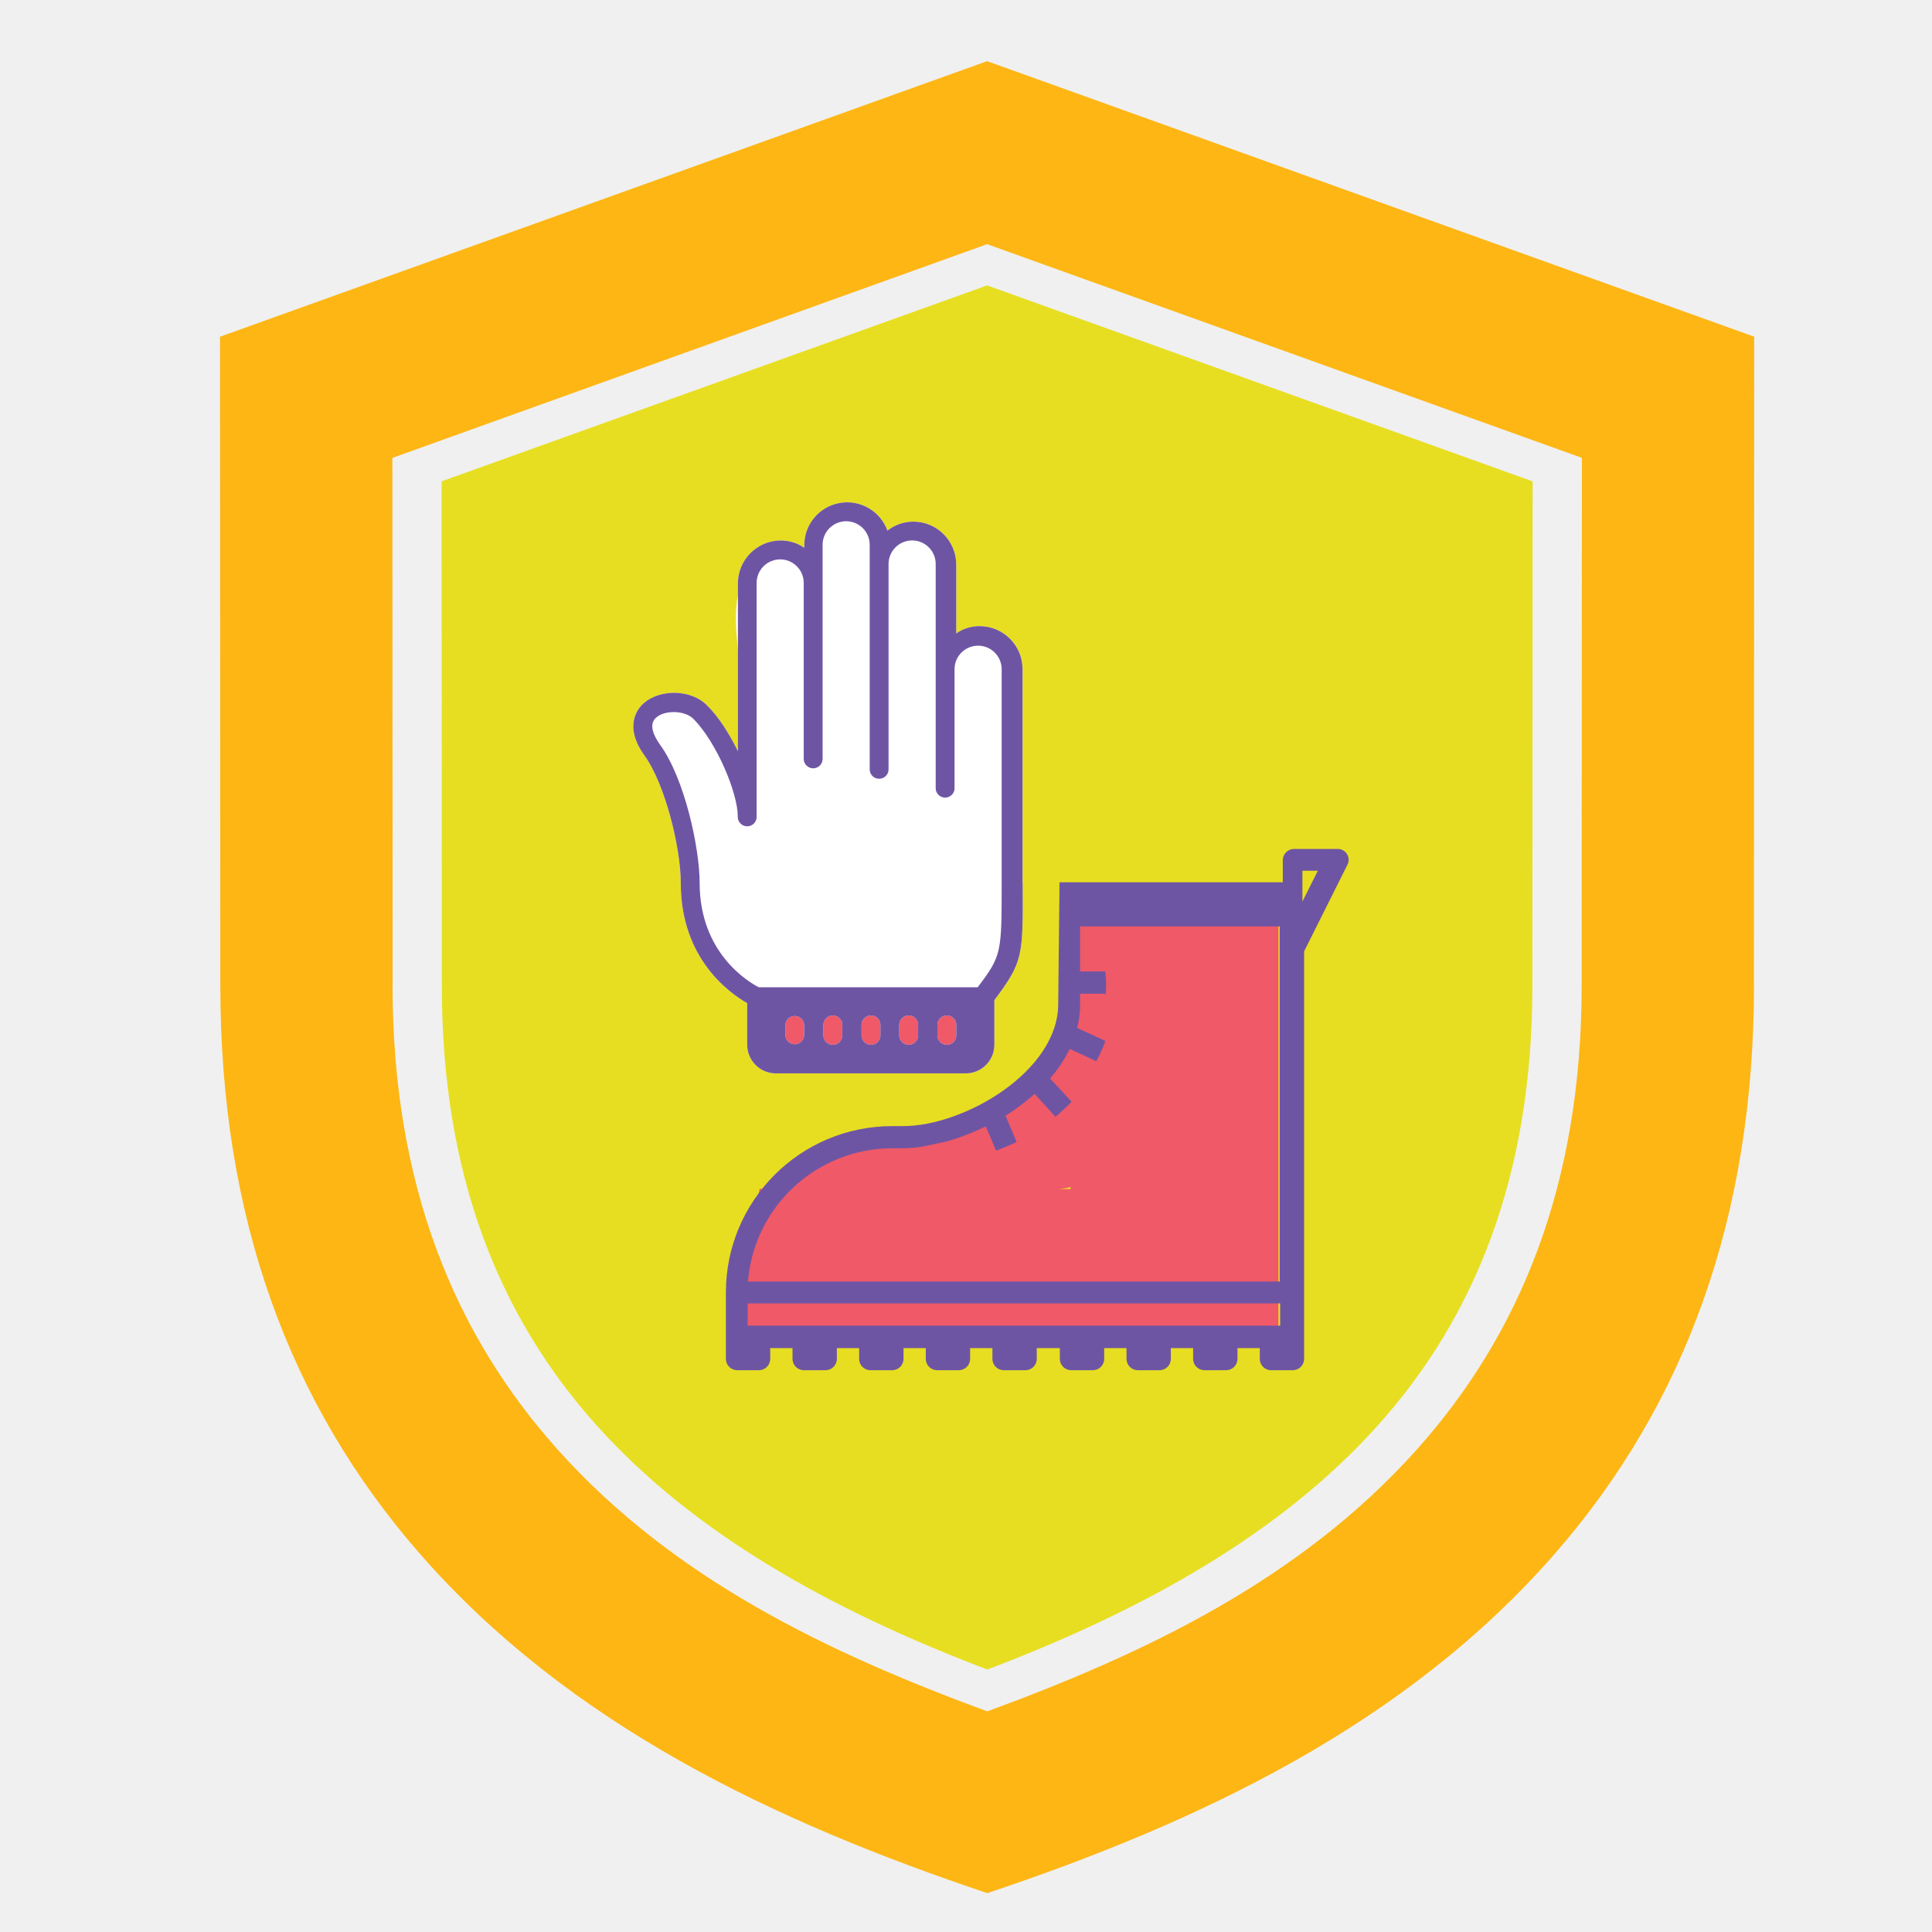
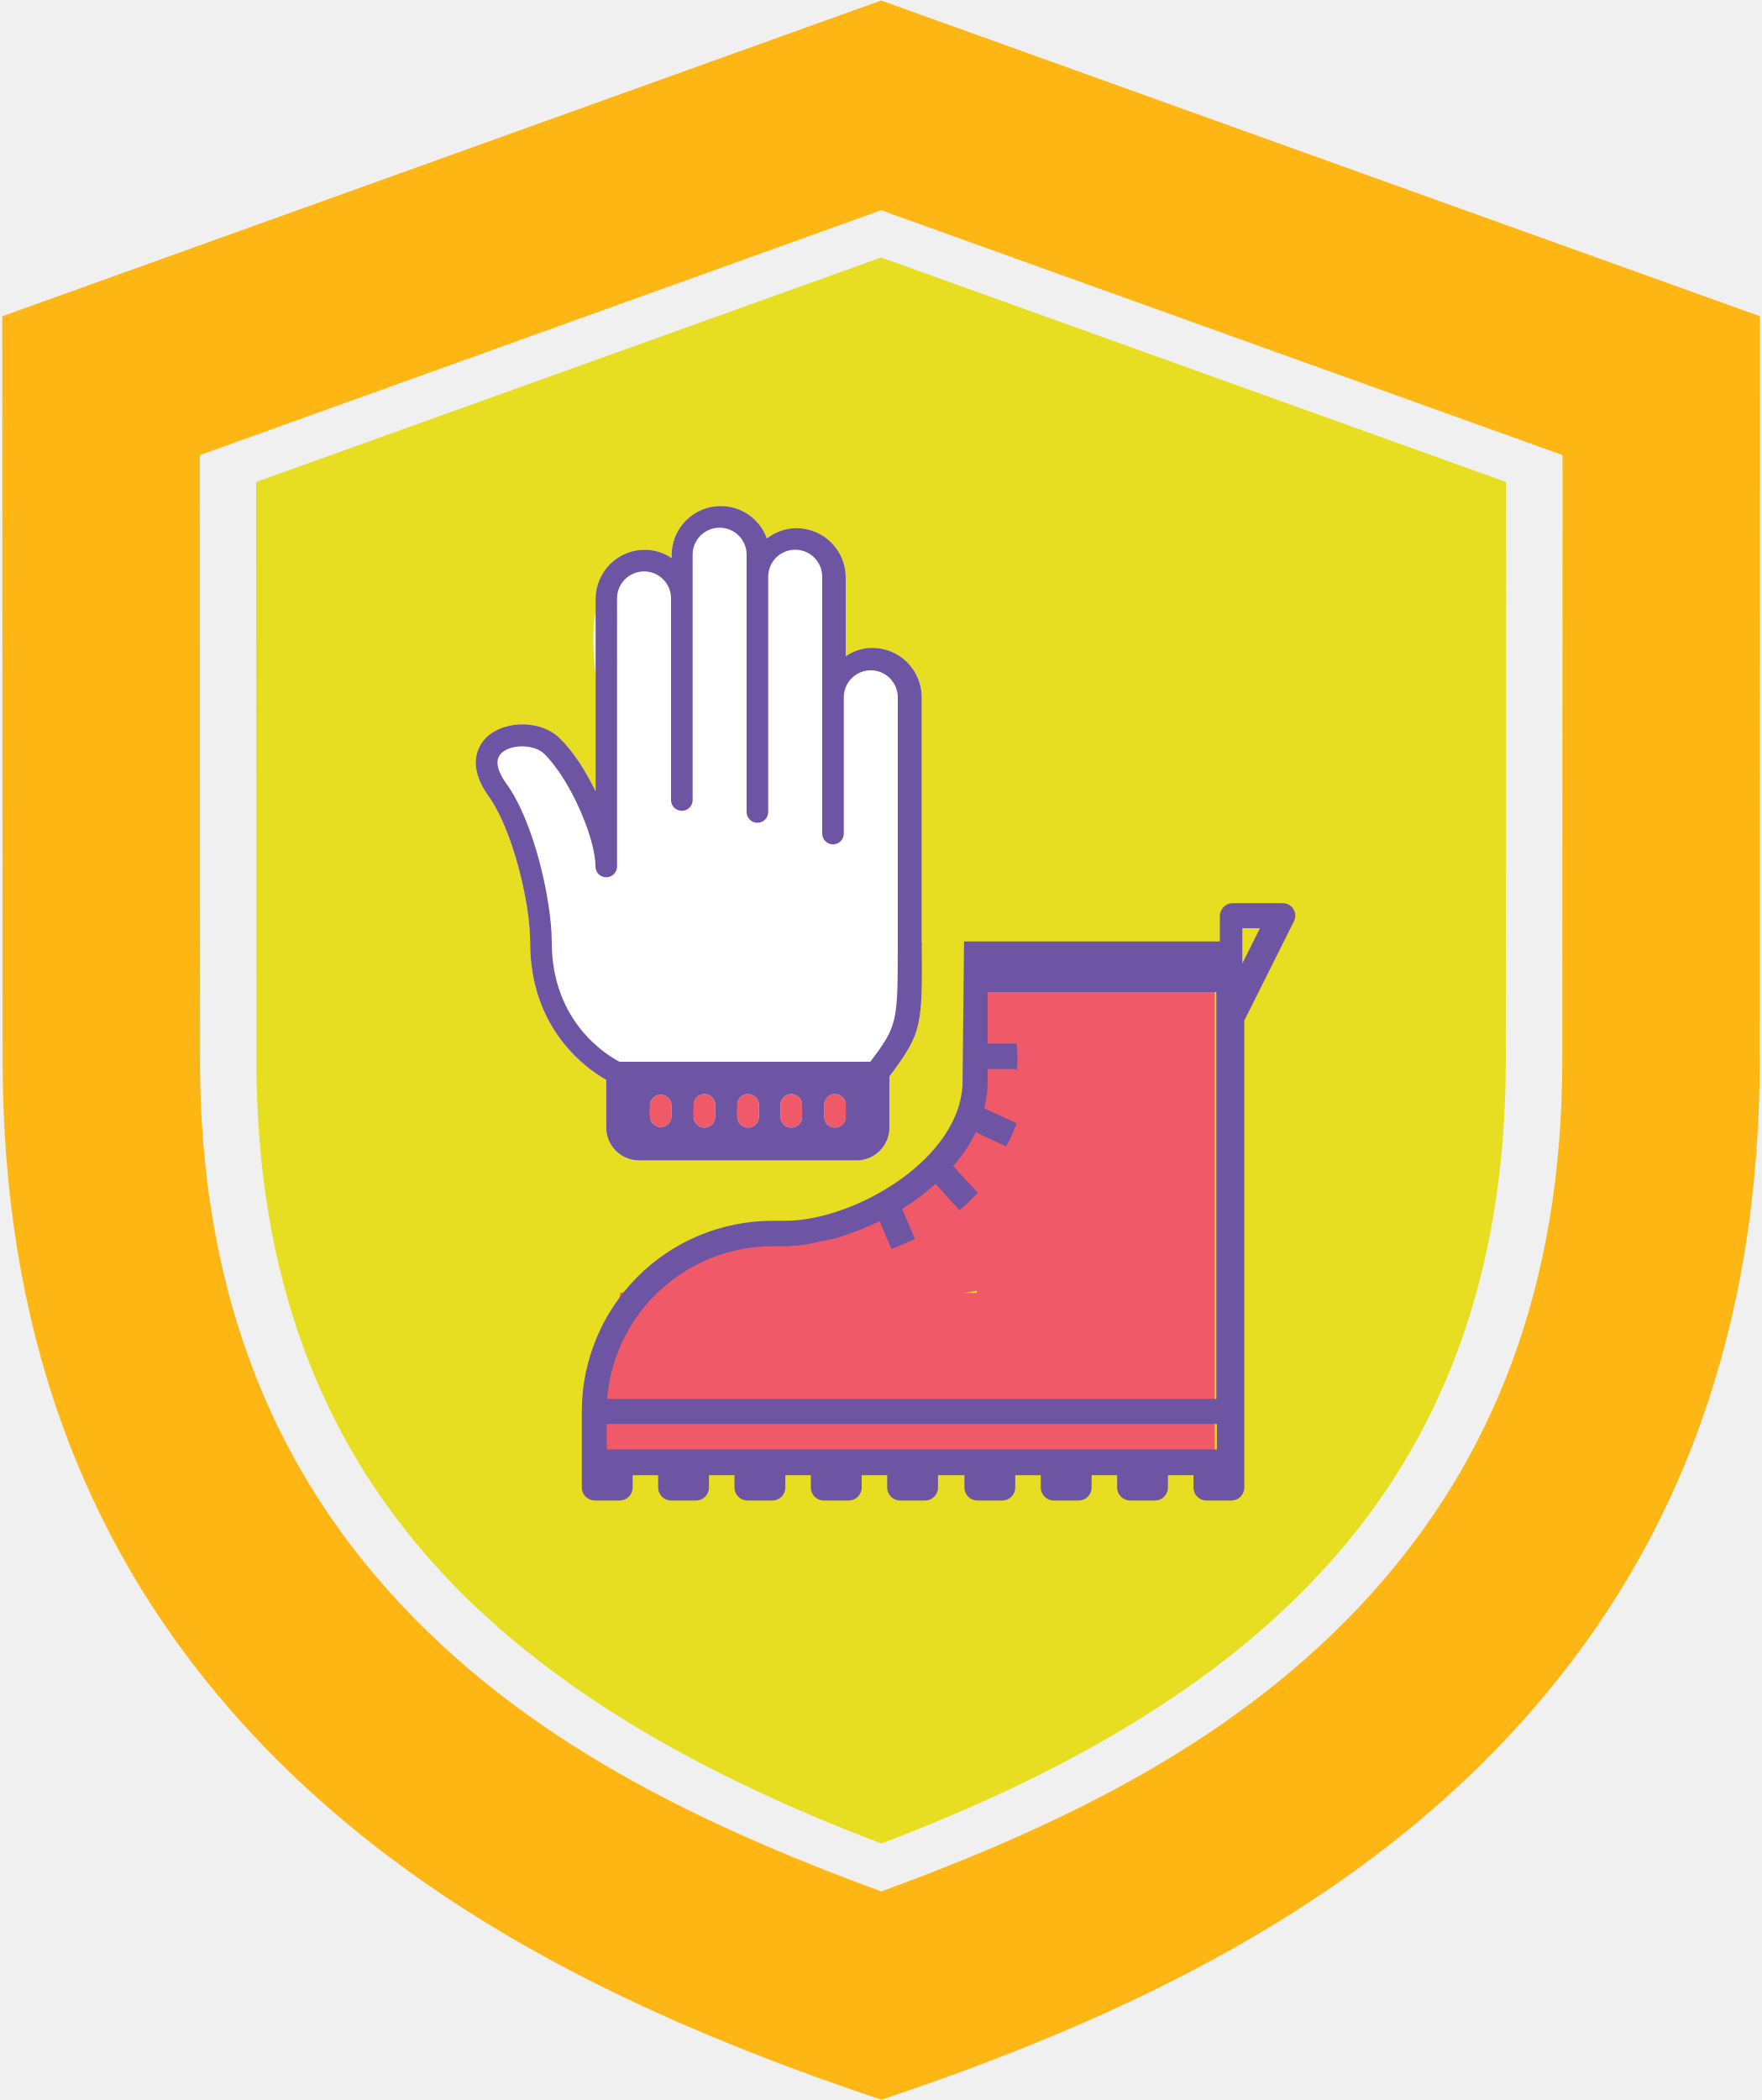
- <svg xmlns="http://www.w3.org/2000/svg" id="Layer_1" data-name="Layer 1" viewBox="0 0 700 700">
-   <defs>
-     <style>.cls-1{fill:#fdb614;}.cls-1,.cls-2,.cls-4,.cls-6{fill-rule:evenodd;}.cls-2{fill:#e7de21;}.cls-3{fill:#ef5968;}.cls-4{fill:#fff;}.cls-5,.cls-6{fill:#6e55a4;}</style>
-   </defs>
-   <path class="cls-1" d="M635.48,357.11l.1-235.12L357.65,22.16,79.71,122l.12,235.12c0,84.06,25,151.6,72.11,205.62,54.24,62.19,128.94,97.41,205.79,123.18,76.79-25.72,151.61-61,205.78-123.18,47-54,71.93-121.52,72-205.63m-493.25,0-.1-191.2L357.65,88.47l215.5,77.42-.08,191.2c0,72.14-22.3,126.46-60.12,168.53-41.79,46.52-97.52,73.27-155.24,94.44-57.78-21.28-113.38-47.86-155.29-94.44C164.58,483.57,142.26,429.23,142.23,357.09Z" />
-   <path class="cls-2" d="M160,174.39l.09,183c0,68.65,20.88,119.92,56.23,159.22C251,555.2,300.16,583.05,357.72,604.9c57.57-21.85,106.69-49.7,141.33-88.27,35.33-39.3,56.13-90.55,56.16-159.22l.09-183-197.65-71Z" />
-   <rect class="cls-3" x="279.72" y="360.51" width="70" height="24.99" />
-   <path class="cls-4" d="M370.53,319.84V242.39A15.58,15.58,0,0,0,355,226.86a14.63,14.63,0,0,0-8.54,2.64v-25A15.57,15.57,0,0,0,331,189a15.18,15.18,0,0,0-9.47,3.26,15.52,15.52,0,0,0-30.12,5.28v.93a15,15,0,0,0-8.53-2.64,15.56,15.56,0,0,0-15.52,15.52v4.35c-1.25,6.21-.63,13.35,0,19.87v36.63c-3.11-6.37-7-12.57-11.34-16.77-5.58-5.58-16.6-5.89-22.66-.77-2,1.71-7.76,8.07.16,19.09C240.92,284,246.66,307,246.66,320c0,27.63,18,40,24.06,43.46v15.05a10.4,10.4,0,0,0,10.4,10.4h68.76a10.39,10.39,0,0,0,10.4-10.4V362.37C370.68,348.4,370.68,346.85,370.53,319.84Zm-79.17,55.1a3.41,3.41,0,1,1-6.82,0v-3.41a3.41,3.41,0,1,1,6.82,0Zm13.82,0a3.42,3.42,0,1,1-6.83,0v-3.41a3.42,3.42,0,1,1,6.83,0Zm13.81,0a3.42,3.42,0,1,1-6.83,0v-3.41a3.42,3.42,0,1,1,6.83,0Zm13.66,0a3.42,3.42,0,1,1-6.83,0v-3.41a3.42,3.42,0,1,1,6.83,0Zm13.82,0a3.42,3.42,0,1,1-6.83,0v-3.41a3.42,3.42,0,1,1,6.83,0Z" />
-   <path class="cls-3" d="M388.07,326.67V375.1c-3.88,1.24-7,3.1-9,7a12.61,12.61,0,0,0-.46,9.78c-19.09,15.68-50.76,16.3-73.89,23-7,2-22.81,5.89-21.11,15.83h-8.38l-9.62,55.57H463.19V326.36H388.07Zm-4.66,104.15a21,21,0,0,0,4.5-.77v.77Z" />
-   <path class="cls-5" d="M383.41,363.77c0,24.37-34,44.24-56.19,44.24h-4A60.28,60.28,0,0,0,263,468.23v24.22a4.11,4.11,0,0,0,4,4h8.07a4.1,4.1,0,0,0,4-4v-4h8.07v4a4.11,4.11,0,0,0,4,4h8.07a4.11,4.11,0,0,0,4-4v-4h8.07v4a4.1,4.1,0,0,0,4,4h8.08a4.1,4.1,0,0,0,4-4v-4h8.07v4a4.11,4.11,0,0,0,4,4h8.07a4.11,4.11,0,0,0,4-4v-4h8.07v4a4.1,4.1,0,0,0,4,4h8.07a4.11,4.11,0,0,0,4-4v-4H384v4a4.11,4.11,0,0,0,4,4h8.07a4.1,4.1,0,0,0,4-4v-4h8.08v4a4.1,4.1,0,0,0,4,4h8.07a4.11,4.11,0,0,0,4-4v-4h8.07v4a4.11,4.11,0,0,0,4,4h8.07a4.1,4.1,0,0,0,4-4v-4h8.08v4a4.1,4.1,0,0,0,4,4h8.07a4.11,4.11,0,0,0,4-4V344.68l15.68-31.36a3.84,3.84,0,0,0-.16-3.88,3.9,3.9,0,0,0-3.41-1.86H468.78a4.1,4.1,0,0,0-4,4v8.08H383.88m79.94,160.65H270.88v-8.07H463.82v8.07Zm0-16H271a52.54,52.54,0,0,1,52.16-48.27h4a45.22,45.22,0,0,0,7.92-.78l8.07-1.71a89.37,89.37,0,0,0,14-5.43l3.72,8.69c-.77.62,8.23-3.26,7.45-3.1l-4-9.47a75.29,75.29,0,0,0,10.55-7.92l7.45,8.23c-.46.93,6.52-5.74,5.9-5.43l-7.76-8.38a49.26,49.26,0,0,0,7.14-10.71l9.32,4.34c-.16,1.87,4.34-8.22,3.41-7.29l-10.09-4.66a29.41,29.41,0,0,0,1.09-8.38v-4h8.84c.94,2.49.63-9.78,0-8.07h-8.84v-16.3h72.33V464.35Zm8.07-137.68V315.49h5.58Z" />
-   <path class="cls-6" d="M346.47,374.94a3.42,3.42,0,1,1-6.83,0v-3.41a3.42,3.42,0,1,1,6.83,0Zm-13.82,0a3.42,3.42,0,1,1-6.83,0v-3.41a3.42,3.42,0,1,1,6.83,0Zm-13.66,0a3.42,3.42,0,1,1-6.83,0v-3.41a3.42,3.42,0,1,1,6.83,0Zm-13.81,0a3.42,3.42,0,1,1-6.83,0v-3.41a3.42,3.42,0,1,1,6.83,0Zm-13.82,0a3.41,3.41,0,1,1-6.82,0v-3.41a3.41,3.41,0,1,1,6.82,0Zm-37.87-55.1c0-12.57-5.43-37.87-14.43-50.14-2.18-3.1-4.2-7.29-1.25-9.77,3.26-2.8,10.4-2.49,13.35.46,8.54,8.54,16.15,27,16.15,35.39a3.42,3.42,0,1,0,6.83,0V211.5a8.54,8.54,0,1,1,17.07,0v63.64a3.42,3.42,0,0,0,6.83,0V197.68a8.54,8.54,0,1,1,17.07,0v80.87a3.42,3.42,0,1,0,6.83,0V204.2a8.54,8.54,0,0,1,17.08.31v80.87a3.42,3.42,0,1,0,6.83,0v-43.3a8.54,8.54,0,0,1,17.07.31v77.45c0,25.46,0,26.39-8.69,37.87H274.91c-3.57-1.86-21.42-12.26-21.42-37.87Zm117,0V242.39A15.58,15.58,0,0,0,355,226.86a14.63,14.63,0,0,0-8.54,2.64v-25A15.57,15.57,0,0,0,331,189a15.18,15.18,0,0,0-9.47,3.26,15.52,15.52,0,0,0-30.12,5.28v.93a15,15,0,0,0-8.53-2.64,15.56,15.56,0,0,0-15.52,15.52v60.85c-3.11-6.37-7-12.57-11.34-16.77-5.58-5.58-16.6-5.89-22.66-.77-2,1.71-7.76,8.07.16,19.09C240.92,284,246.66,307,246.66,320c0,27.63,18,40,24.06,43.46v15.05a10.4,10.4,0,0,0,10.4,10.4h68.76a10.39,10.39,0,0,0,10.4-10.4V362.37c10.4-14,10.4-15.52,10.25-42.53Z" />
+ <svg xmlns="http://www.w3.org/2000/svg" width="557" height="664" viewBox="0 0 557 664" fill="none">
+   <path fill-rule="evenodd" clip-rule="evenodd" d="M556.48 335.11L556.58 99.99L278.65 0.16L0.71 100L0.83 335.12C0.83 419.18 25.83 486.72 72.94 540.74C127.18 602.93 201.88 638.15 278.73 663.92C355.52 638.2 430.34 602.92 484.51 540.74C531.51 486.74 556.44 419.22 556.51 335.11H556.48ZM63.26 335.11L63.16 143.91L278.65 66.47L494.15 143.89L494.07 335.09C494.07 407.23 471.77 461.55 433.95 503.62C392.16 550.14 336.43 576.89 278.71 598.06C220.93 576.78 165.33 550.2 123.42 503.62C85.58 461.57 63.26 407.23 63.23 335.09L63.26 335.11Z" fill="#FDB614" />
+   <path fill-rule="evenodd" clip-rule="evenodd" d="M81 152.39L81.09 335.39C81.09 404.04 101.97 455.31 137.32 494.61C172 533.2 221.16 561.05 278.72 582.9C336.29 561.05 385.41 533.2 420.05 494.63C455.38 455.33 476.18 404.08 476.21 335.41L476.3 152.41L278.65 81.41L81 152.39Z" fill="#E7DE21" />
+   <path d="M270.72 338.51H200.72V363.5H270.72V338.51Z" fill="#EF5968" />
+   <path fill-rule="evenodd" clip-rule="evenodd" d="M291.53 297.84V220.39C291.517 216.275 289.877 212.333 286.967 209.423C284.057 206.514 280.115 204.873 276 204.86C272.948 204.827 269.962 205.751 267.46 207.5V182.5C267.442 178.402 265.808 174.476 262.914 171.574C260.02 168.672 256.098 167.029 252 167C248.566 166.984 245.227 168.133 242.53 170.26C241.291 166.822 238.878 163.932 235.717 162.099C232.556 160.265 228.85 159.606 225.25 160.237C221.651 160.868 218.39 162.749 216.041 165.548C213.692 168.347 212.406 171.886 212.41 175.54V176.47C209.901 174.744 206.926 173.824 203.88 173.83C199.767 173.84 195.826 175.479 192.918 178.387C190.009 181.296 188.371 185.237 188.36 189.35V193.7C187.11 199.91 187.73 207.05 188.36 213.57V250.2C185.25 243.83 181.36 237.63 177.02 233.43C171.44 227.85 160.42 227.54 154.36 232.66C152.36 234.37 146.6 240.73 154.52 251.75C161.92 262 167.66 285 167.66 298C167.66 325.63 185.66 338 191.72 341.46V356.51C191.72 359.268 192.816 361.913 194.766 363.864C196.717 365.814 199.362 366.91 202.12 366.91H270.88C272.246 366.911 273.599 366.643 274.862 366.121C276.124 365.599 277.271 364.833 278.237 363.867C279.203 362.901 279.969 361.754 280.491 360.491C281.013 359.229 281.282 357.876 281.28 356.51V340.37C291.68 326.4 291.68 324.85 291.53 297.84ZM212.36 352.94C212.36 353.844 212.001 354.712 211.361 355.351C210.722 355.991 209.855 356.35 208.95 356.35C208.046 356.35 207.178 355.991 206.539 355.351C205.899 354.712 205.54 353.844 205.54 352.94V349.53C205.54 348.626 205.899 347.758 206.539 347.119C207.178 346.479 208.046 346.12 208.95 346.12C209.855 346.12 210.722 346.479 211.361 347.119C212.001 347.758 212.36 348.626 212.36 349.53V352.94ZM226.18 352.94C226.205 353.404 226.136 353.868 225.975 354.304C225.815 354.741 225.568 355.139 225.248 355.477C224.928 355.814 224.543 356.083 224.117 356.266C223.69 356.45 223.23 356.545 222.765 356.545C222.301 356.545 221.841 356.45 221.414 356.266C220.987 356.083 220.602 355.814 220.282 355.477C219.963 355.139 219.715 354.741 219.555 354.304C219.395 353.868 219.325 353.404 219.35 352.94V349.53C219.325 349.066 219.395 348.602 219.555 348.165C219.715 347.729 219.963 347.33 220.282 346.993C220.602 346.656 220.987 346.387 221.414 346.203C221.841 346.02 222.301 345.925 222.765 345.925C223.23 345.925 223.69 346.02 224.117 346.203C224.543 346.387 224.928 346.656 225.248 346.993C225.568 347.33 225.815 347.729 225.975 348.165C226.136 348.602 226.205 349.066 226.18 349.53V352.94ZM239.99 352.94C240.015 353.404 239.946 353.868 239.785 354.304C239.625 354.741 239.378 355.139 239.058 355.477C238.738 355.814 238.353 356.083 237.927 356.266C237.5 356.45 237.04 356.545 236.575 356.545C236.111 356.545 235.651 356.45 235.224 356.266C234.797 356.083 234.412 355.814 234.092 355.477C233.773 355.139 233.525 354.741 233.365 354.304C233.205 353.868 233.135 353.404 233.16 352.94V349.53C233.135 349.066 233.205 348.602 233.365 348.165C233.525 347.729 233.773 347.33 234.092 346.993C234.412 346.656 234.797 346.387 235.224 346.203C235.651 346.02 236.111 345.925 236.575 345.925C237.04 345.925 237.5 346.02 237.927 346.203C238.353 346.387 238.738 346.656 239.058 346.993C239.378 347.33 239.625 347.729 239.785 348.165C239.946 348.602 240.015 349.066 239.99 349.53V352.94ZM253.65 352.94C253.675 353.404 253.606 353.868 253.445 354.304C253.285 354.741 253.038 355.139 252.718 355.477C252.398 355.814 252.013 356.083 251.587 356.266C251.16 356.45 250.7 356.545 250.235 356.545C249.771 356.545 249.311 356.45 248.884 356.266C248.457 356.083 248.072 355.814 247.752 355.477C247.433 355.139 247.185 354.741 247.025 354.304C246.865 353.868 246.795 353.404 246.82 352.94V349.53C246.795 349.066 246.865 348.602 247.025 348.165C247.185 347.729 247.433 347.33 247.752 346.993C248.072 346.656 248.457 346.387 248.884 346.203C249.311 346.02 249.771 345.925 250.235 345.925C250.7 345.925 251.16 346.02 251.587 346.203C252.013 346.387 252.398 346.656 252.718 346.993C253.038 347.33 253.285 347.729 253.445 348.165C253.606 348.602 253.675 349.066 253.65 349.53V352.94ZM267.47 352.94C267.495 353.404 267.426 353.868 267.265 354.304C267.105 354.741 266.858 355.139 266.538 355.477C266.218 355.814 265.833 356.083 265.407 356.266C264.98 356.45 264.52 356.545 264.055 356.545C263.591 356.545 263.131 356.45 262.704 356.266C262.277 356.083 261.892 355.814 261.572 355.477C261.253 355.139 261.005 354.741 260.845 354.304C260.685 353.868 260.615 353.404 260.64 352.94V349.53C260.615 349.066 260.685 348.602 260.845 348.165C261.005 347.729 261.253 347.33 261.572 346.993C261.892 346.656 262.277 346.387 262.704 346.203C263.131 346.02 263.591 345.925 264.055 345.925C264.52 345.925 264.98 346.02 265.407 346.203C265.833 346.387 266.218 346.656 266.538 346.993C266.858 347.33 267.105 347.729 267.265 348.165C267.426 348.602 267.495 349.066 267.47 349.53V352.94Z" fill="white" />
+   <path d="M309.07 304.67V353.1C305.19 354.34 302.07 356.2 300.07 360.1C299.345 361.618 298.931 363.264 298.852 364.944C298.773 366.623 299.031 368.302 299.61 369.88C280.52 385.56 248.85 386.18 225.72 392.88C218.72 394.88 202.91 398.77 204.61 408.71H196.23L186.61 464.28H384.19V304.36H309.07V304.67ZM304.41 408.82C305.933 408.728 307.442 408.47 308.91 408.05V408.82H304.41Z" fill="#EF5968" />
+   <path d="M304.41 341.77C304.41 366.14 270.41 386.01 248.22 386.01H244.22C228.254 386.026 212.946 392.376 201.656 403.666C190.366 414.956 184.016 430.264 184 446.23V470.45C184.028 471.502 184.458 472.503 185.202 473.248C185.947 473.992 186.948 474.422 188 474.45H196.07C197.123 474.425 198.126 473.995 198.87 473.25C199.615 472.506 200.045 471.503 200.07 470.45V466.45H208.14V470.45C208.168 471.502 208.598 472.503 209.342 473.248C210.087 473.992 211.088 474.422 212.14 474.45H220.21C221.262 474.422 222.263 473.992 223.008 473.248C223.752 472.503 224.182 471.502 224.21 470.45V466.45H232.28V470.45C232.305 471.503 232.735 472.506 233.48 473.25C234.224 473.995 235.227 474.425 236.28 474.45H244.36C245.413 474.425 246.416 473.995 247.16 473.25C247.905 472.506 248.335 471.503 248.36 470.45V466.45H256.43V470.45C256.458 471.502 256.888 472.503 257.632 473.248C258.377 473.992 259.378 474.422 260.43 474.45H268.5C269.552 474.422 270.553 473.992 271.298 473.248C272.042 472.503 272.472 471.502 272.5 470.45V466.45H280.57V470.45C280.595 471.503 281.025 472.506 281.77 473.25C282.514 473.995 283.517 474.425 284.57 474.45H292.64C293.692 474.422 294.693 473.992 295.438 473.248C296.182 472.503 296.612 471.502 296.64 470.45V466.45H305V470.45C305.028 471.502 305.458 472.503 306.202 473.248C306.947 473.992 307.948 474.422 309 474.45H317.07C318.123 474.425 319.126 473.995 319.87 473.25C320.615 472.506 321.045 471.503 321.07 470.45V466.45H329.15V470.45C329.175 471.503 329.605 472.506 330.35 473.25C331.094 473.995 332.097 474.425 333.15 474.45H341.22C342.272 474.422 343.273 473.992 344.018 473.248C344.762 472.503 345.192 471.502 345.22 470.45V466.45H353.29V470.45C353.318 471.502 353.748 472.503 354.492 473.248C355.237 473.992 356.238 474.422 357.29 474.45H365.36C366.413 474.425 367.416 473.995 368.16 473.25C368.905 472.506 369.335 471.503 369.36 470.45V466.45H377.44V470.45C377.465 471.503 377.895 472.506 378.64 473.25C379.384 473.995 380.387 474.425 381.44 474.45H389.51C390.562 474.422 391.563 473.992 392.308 473.248C393.052 472.503 393.482 471.502 393.51 470.45V322.68L409.19 291.32C409.511 290.717 409.665 290.04 409.637 289.358C409.608 288.676 409.399 288.014 409.03 287.44C408.674 286.859 408.171 286.382 407.573 286.055C406.975 285.729 406.301 285.565 405.62 285.58H389.78C388.727 285.605 387.724 286.035 386.98 286.78C386.235 287.524 385.805 288.527 385.78 289.58V297.66H304.88L304.41 341.77ZM384.82 458.31H191.88V450.24H384.82V458.31ZM384.82 442.31H192C193.069 429.194 199.022 416.956 208.681 408.018C218.339 399.08 231 394.092 244.16 394.04H248.16C250.818 394.013 253.468 393.752 256.08 393.26L264.15 391.55C268.961 390.136 273.644 388.32 278.15 386.12L281.87 394.81C281.1 395.43 290.1 391.55 289.32 391.71L285.32 382.24C289.062 379.914 292.592 377.264 295.87 374.32L303.32 382.55C302.86 383.48 309.84 376.81 309.22 377.12L301.46 368.74C304.298 365.498 306.699 361.897 308.6 358.03L317.92 362.37C317.76 364.24 322.26 354.15 321.33 355.08L311.24 350.42C312.005 347.694 312.372 344.871 312.33 342.04V338.04H321.17C322.11 340.53 321.8 328.26 321.17 329.97H312.33V313.67H384.66V442.35L384.82 442.31ZM392.89 304.63V293.49H398.47L392.89 304.63Z" fill="#6E55A4" />
+   <path fill-rule="evenodd" clip-rule="evenodd" d="M267.47 352.94C267.495 353.404 267.426 353.868 267.265 354.304C267.105 354.741 266.858 355.139 266.538 355.477C266.218 355.814 265.833 356.083 265.407 356.266C264.98 356.45 264.52 356.545 264.055 356.545C263.591 356.545 263.131 356.45 262.704 356.266C262.277 356.083 261.892 355.814 261.572 355.477C261.253 355.139 261.005 354.741 260.845 354.304C260.685 353.868 260.615 353.404 260.64 352.94V349.53C260.615 349.066 260.685 348.602 260.845 348.165C261.005 347.729 261.253 347.33 261.572 346.993C261.892 346.656 262.277 346.387 262.704 346.203C263.131 346.02 263.591 345.925 264.055 345.925C264.52 345.925 264.98 346.02 265.407 346.203C265.833 346.387 266.218 346.656 266.538 346.993C266.858 347.33 267.105 347.729 267.265 348.165C267.426 348.602 267.495 349.066 267.47 349.53V352.94ZM253.65 352.94C253.675 353.404 253.606 353.868 253.445 354.304C253.285 354.741 253.038 355.139 252.718 355.477C252.398 355.814 252.013 356.083 251.587 356.266C251.16 356.45 250.7 356.545 250.235 356.545C249.771 356.545 249.311 356.45 248.884 356.266C248.457 356.083 248.072 355.814 247.752 355.477C247.433 355.139 247.185 354.741 247.025 354.304C246.865 353.868 246.795 353.404 246.82 352.94V349.53C246.795 349.066 246.865 348.602 247.025 348.165C247.185 347.729 247.433 347.33 247.752 346.993C248.072 346.656 248.457 346.387 248.884 346.203C249.311 346.02 249.771 345.925 250.235 345.925C250.7 345.925 251.16 346.02 251.587 346.203C252.013 346.387 252.398 346.656 252.718 346.993C253.038 347.33 253.285 347.729 253.445 348.165C253.606 348.602 253.675 349.066 253.65 349.53V352.94ZM239.99 352.94C240.015 353.404 239.946 353.868 239.785 354.304C239.625 354.741 239.378 355.139 239.058 355.477C238.738 355.814 238.353 356.083 237.927 356.266C237.5 356.45 237.04 356.545 236.575 356.545C236.111 356.545 235.651 356.45 235.224 356.266C234.797 356.083 234.412 355.814 234.092 355.477C233.773 355.139 233.525 354.741 233.365 354.304C233.205 353.868 233.135 353.404 233.16 352.94V349.53C233.135 349.066 233.205 348.602 233.365 348.165C233.525 347.729 233.773 347.33 234.092 346.993C234.412 346.656 234.797 346.387 235.224 346.203C235.651 346.02 236.111 345.925 236.575 345.925C237.04 345.925 237.5 346.02 237.927 346.203C238.353 346.387 238.738 346.656 239.058 346.993C239.378 347.33 239.625 347.729 239.785 348.165C239.946 348.602 240.015 349.066 239.99 349.53V352.94ZM226.18 352.94C226.205 353.404 226.136 353.868 225.975 354.304C225.815 354.741 225.568 355.139 225.248 355.477C224.928 355.814 224.543 356.083 224.117 356.266C223.69 356.45 223.23 356.545 222.765 356.545C222.301 356.545 221.841 356.45 221.414 356.266C220.987 356.083 220.602 355.814 220.282 355.477C219.963 355.139 219.715 354.741 219.555 354.304C219.395 353.868 219.325 353.404 219.35 352.94V349.53C219.325 349.066 219.395 348.602 219.555 348.165C219.715 347.729 219.963 347.33 220.282 346.993C220.602 346.656 220.987 346.387 221.414 346.203C221.841 346.02 222.301 345.925 222.765 345.925C223.23 345.925 223.69 346.02 224.117 346.203C224.543 346.387 224.928 346.656 225.248 346.993C225.568 347.33 225.815 347.729 225.975 348.165C226.136 348.602 226.205 349.066 226.18 349.53V352.94ZM212.36 352.94C212.36 353.844 212.001 354.712 211.361 355.351C210.722 355.991 209.855 356.35 208.95 356.35C208.046 356.35 207.178 355.991 206.539 355.351C205.899 354.712 205.54 353.844 205.54 352.94V349.53C205.54 348.626 205.899 347.758 206.539 347.119C207.178 346.479 208.046 346.12 208.95 346.12C209.855 346.12 210.722 346.479 211.361 347.119C212.001 347.758 212.36 348.626 212.36 349.53V352.94ZM174.49 297.84C174.49 285.27 169.06 259.97 160.06 247.7C157.88 244.6 155.86 240.41 158.81 237.93C162.07 235.13 169.21 235.44 172.16 238.39C180.7 246.93 188.31 265.39 188.31 273.78C188.285 274.244 188.355 274.708 188.515 275.144C188.675 275.581 188.923 275.979 189.242 276.317C189.562 276.654 189.947 276.923 190.374 277.106C190.801 277.29 191.261 277.385 191.725 277.385C192.19 277.385 192.65 277.29 193.077 277.106C193.503 276.923 193.888 276.654 194.208 276.317C194.528 275.979 194.775 275.581 194.935 275.144C195.096 274.708 195.165 274.244 195.14 273.78V189.5C195.101 188.354 195.293 187.213 195.704 186.143C196.115 185.073 196.738 184.097 197.534 183.273C198.331 182.449 199.285 181.794 200.34 181.346C201.395 180.898 202.529 180.668 203.675 180.668C204.821 180.668 205.956 180.898 207.011 181.346C208.066 181.794 209.02 182.449 209.816 183.273C210.613 184.097 211.235 185.073 211.646 186.143C212.058 187.213 212.249 188.354 212.21 189.5V253.14C212.258 254.014 212.638 254.836 213.273 255.438C213.908 256.04 214.75 256.375 215.625 256.375C216.5 256.375 217.342 256.04 217.977 255.438C218.613 254.836 218.993 254.014 219.04 253.14V175.68C219.001 174.534 219.193 173.393 219.604 172.323C220.015 171.253 220.638 170.277 221.434 169.453C222.231 168.629 223.185 167.974 224.24 167.526C225.295 167.078 226.429 166.848 227.575 166.848C228.721 166.848 229.856 167.078 230.911 167.526C231.966 167.974 232.92 168.629 233.716 169.453C234.513 170.277 235.135 171.253 235.546 172.323C235.958 173.393 236.149 174.534 236.11 175.68V256.55C236.085 257.014 236.155 257.478 236.315 257.914C236.475 258.35 236.723 258.749 237.042 259.087C237.362 259.424 237.747 259.693 238.174 259.876C238.601 260.06 239.061 260.155 239.525 260.155C239.99 260.155 240.45 260.06 240.877 259.876C241.303 259.693 241.688 259.424 242.008 259.087C242.328 258.749 242.575 258.35 242.735 257.914C242.896 257.478 242.965 257.014 242.94 256.55V182.2C242.981 179.935 243.92 177.779 245.551 176.207C246.359 175.428 247.311 174.816 248.355 174.406C249.399 173.995 250.514 173.795 251.635 173.815C252.757 173.835 253.863 174.076 254.892 174.524C255.92 174.972 256.85 175.618 257.629 176.426C258.407 177.233 259.019 178.186 259.429 179.23C259.84 180.274 260.041 181.388 260.02 182.51V263.38C259.995 263.844 260.065 264.308 260.225 264.744C260.385 265.181 260.633 265.579 260.952 265.917C261.272 266.254 261.657 266.523 262.084 266.706C262.511 266.89 262.971 266.985 263.435 266.985C263.9 266.985 264.36 266.89 264.787 266.706C265.213 266.523 265.598 266.254 265.918 265.917C266.238 265.579 266.485 265.181 266.645 264.744C266.806 264.308 266.875 263.844 266.85 263.38V220.08C266.955 217.86 267.921 215.769 269.542 214.25C271.164 212.731 273.314 211.904 275.536 211.944C277.757 211.984 279.876 212.889 281.441 214.466C283.007 216.043 283.896 218.168 283.92 220.39V297.84C283.92 323.3 283.92 324.23 275.23 335.71H195.91C192.34 333.85 174.49 323.45 174.49 297.84ZM291.49 297.84V220.39C291.477 216.282 289.842 212.346 286.941 209.437C284.04 206.529 280.108 204.884 276 204.86C272.948 204.827 269.962 205.751 267.46 207.5V182.5C267.442 178.402 265.808 174.476 262.914 171.574C260.02 168.672 256.098 167.029 252 167C248.566 166.984 245.227 168.133 242.53 170.26C241.291 166.822 238.878 163.932 235.717 162.099C232.556 160.265 228.85 159.606 225.25 160.237C221.651 160.868 218.39 162.749 216.041 165.548C213.692 168.347 212.406 171.886 212.41 175.54V176.47C209.901 174.744 206.926 173.824 203.88 173.83C199.767 173.84 195.826 175.479 192.918 178.387C190.009 181.296 188.371 185.237 188.36 189.35V250.2C185.25 243.83 181.36 237.63 177.02 233.43C171.44 227.85 160.42 227.54 154.36 232.66C152.36 234.37 146.6 240.73 154.52 251.75C161.92 262 167.66 285 167.66 298C167.66 325.63 185.66 338 191.72 341.46V356.51C191.72 359.268 192.816 361.913 194.766 363.864C196.717 365.814 199.362 366.91 202.12 366.91H270.88C272.246 366.911 273.599 366.643 274.862 366.121C276.124 365.599 277.271 364.833 278.237 363.867C279.203 362.901 279.969 361.754 280.491 360.491C281.013 359.229 281.282 357.876 281.28 356.51V340.37C291.68 326.37 291.68 324.85 291.53 297.84H291.49Z" fill="#6E55A4" />
</svg>
